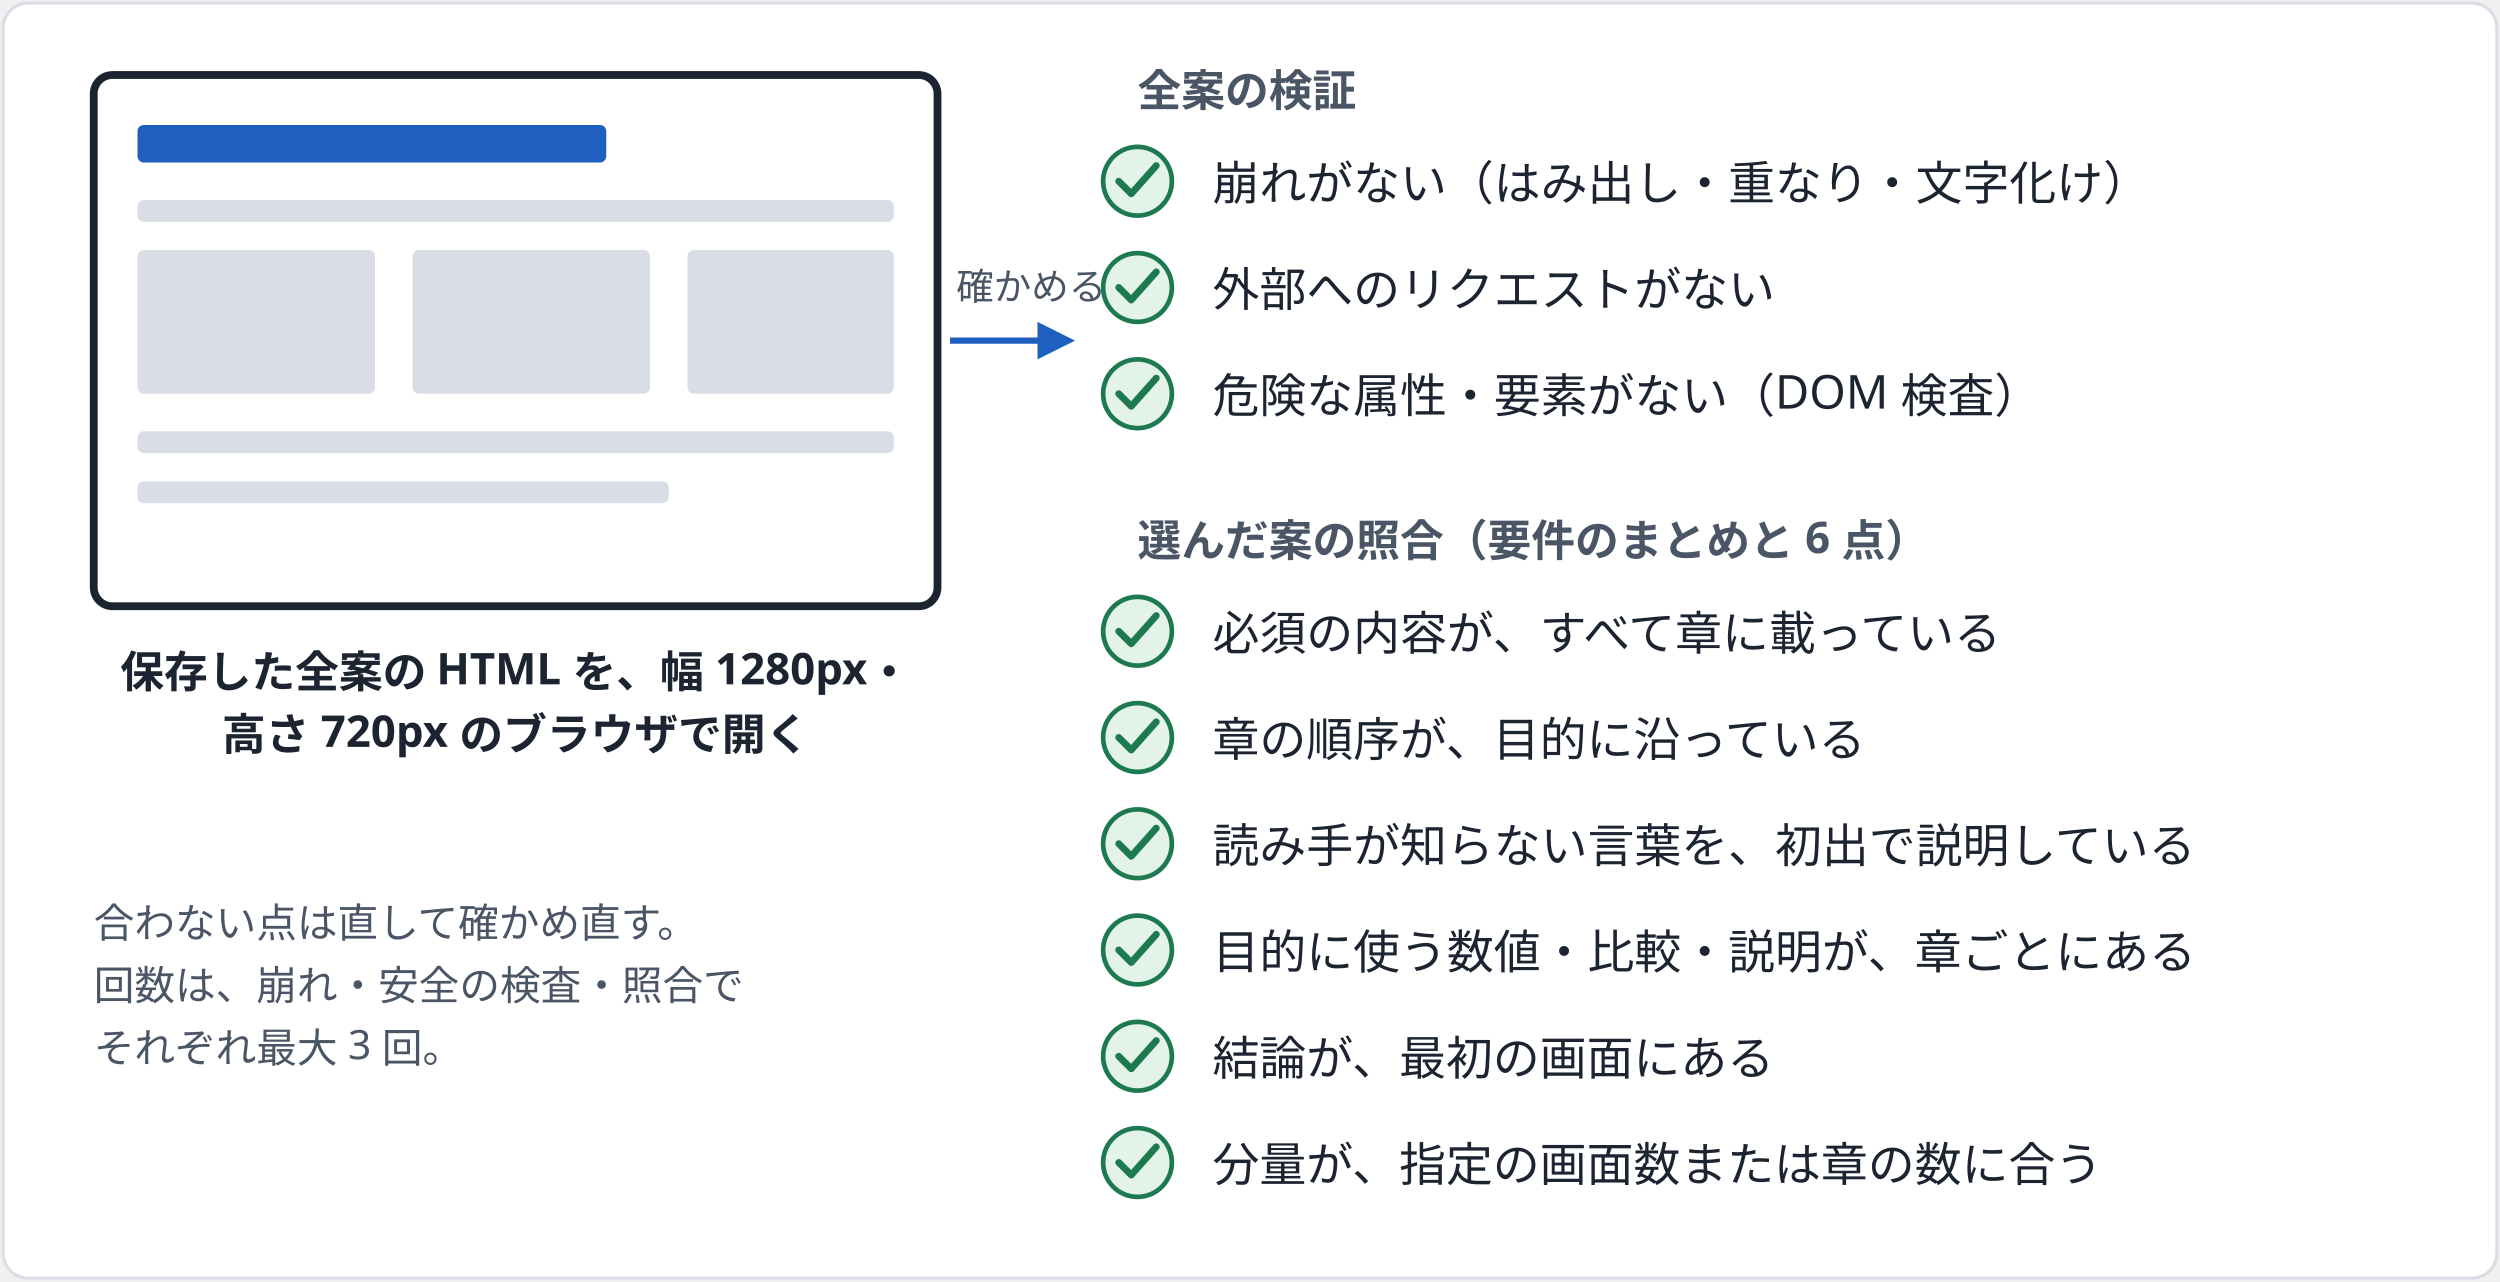
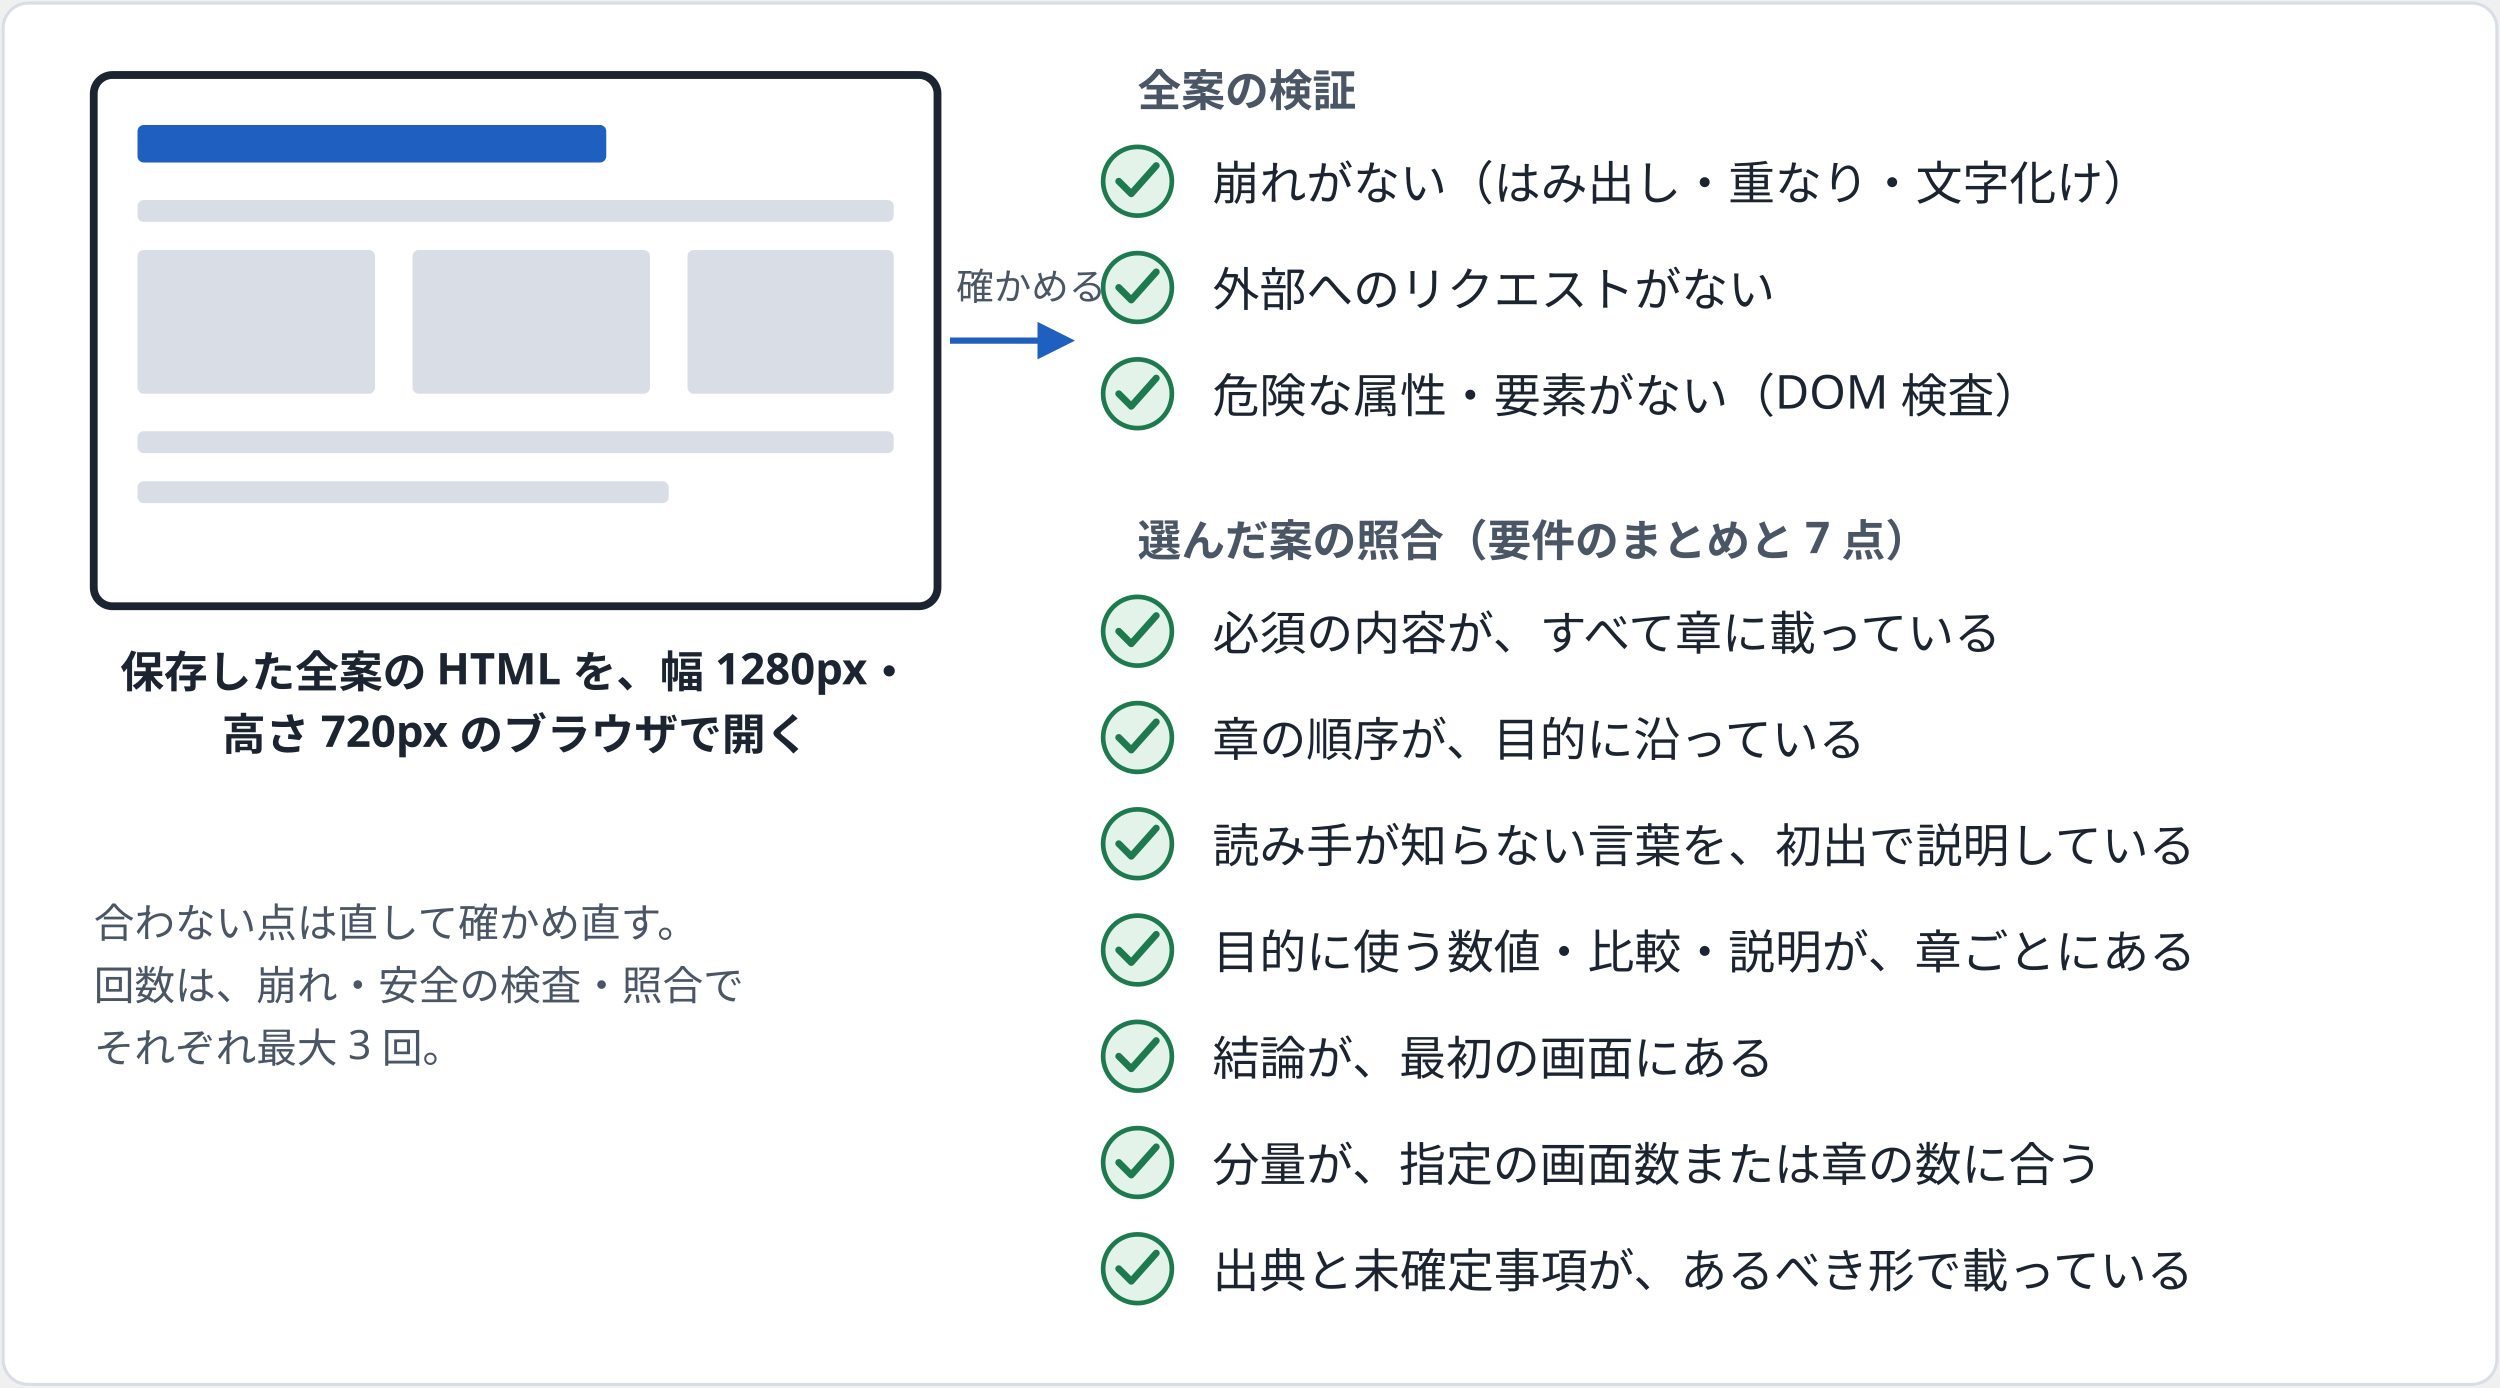
- <svg xmlns="http://www.w3.org/2000/svg" viewBox="0 0 800 410" role="img" aria-labelledby="t d">
+ <svg xmlns="http://www.w3.org/2000/svg" viewBox="0 0 800 444" role="img" aria-labelledby="t d">
  <style>
    text { font-family: "Yu Gothic UI", "Hiragino Sans", "Noto Sans JP", Meiryo, sans-serif; fill: #1b2430; }
    .m { fill: #4a5565; }
    .ck { fill: #e4f3ea; stroke: #1d7a4f; stroke-width: 1.5; }
    .tick { stroke: #1d7a4f; stroke-width: 2.2; fill: none; stroke-linecap: round; stroke-linejoin: round; }
    .ln { stroke: #1f5fbf; stroke-width: 2; fill: none; }
    .ah { fill: #1f5fbf; }
  </style>
-   <rect x="1" y="1" width="798" height="408" rx="8" fill="#ffffff" stroke="#d9dee6" />
+   <rect x="1" y="1" width="798" height="442" rx="8" fill="#ffffff" stroke="#d9dee6" />
  <rect x="30" y="24" width="270" height="170" rx="6" fill="#ffffff" stroke="#1b2430" stroke-width="2.5" />
  <rect x="44" y="40" width="150" height="12" rx="2" fill="#1f5fbf" />
  <rect x="44" y="64" width="242" height="7" rx="2" fill="#d9dee6" />
  <rect x="44" y="80" width="76" height="46" rx="2" fill="#d9dee6" />
  <rect x="132" y="80" width="76" height="46" rx="2" fill="#d9dee6" />
  <rect x="220" y="80" width="66" height="46" rx="2" fill="#d9dee6" />
  <rect x="44" y="138" width="242" height="7" rx="2" fill="#d9dee6" />
  <rect x="44" y="154" width="170" height="7" rx="2" fill="#d9dee6" />
  <text x="165" y="220" text-anchor="middle" font-size="14" font-weight="700">保存した全案の HTML を、幅 1280px・</text>
  <text x="165" y="240" text-anchor="middle" font-size="14" font-weight="700">高さ 720px のブラウザで開く</text>
  <path class="ln" d="M304 109 H334" />
  <polygon class="ah" points="332,103 344,109 332,115" />
  <text x="306" y="96" font-size="12" class="m">確かめる</text>
  <text x="364" y="34" font-size="14" font-weight="700" class="m">全案の検証</text>
  <g font-size="15">
    <circle class="ck" cx="364" cy="58" r="11" />
    <path class="tick" d="M358 58 l4 4 l8 -9" />
    <text x="388" y="64">崩れがない（はみ出し・重なり・文字化け）</text>
    <circle class="ck" cx="364" cy="92" r="11" />
    <path class="tick" d="M358 92 l4 4 l8 -9" />
    <text x="388" y="98">外部へのリクエストがない</text>
    <circle class="ck" cx="364" cy="126" r="11" />
    <path class="tick" d="M358 126 l4 4 l8 -9" />
    <text x="388" y="132">危険な属性・要素がない（DOM 検査）</text>
  </g>
-   <text x="364" y="178" font-size="14" font-weight="700" class="m">選んだ案の照合（要件のまとめと 6 点）</text>
+   <text x="364" y="178" font-size="14" font-weight="700" class="m">選んだ案の照合（要件のまとめと 7 点）</text>
  <g font-size="15">
    <circle class="ck" cx="364" cy="202" r="11" />
    <path class="tick" d="M358 202 l4 4 l8 -9" />
    <text x="388" y="208">必須の内容が、すべて章に載っている</text>
    <circle class="ck" cx="364" cy="236" r="11" />
    <path class="tick" d="M358 236 l4 4 l8 -9" />
    <text x="388" y="242">章の順序が、目的に沿っている</text>
    <circle class="ck" cx="364" cy="270" r="11" />
    <path class="tick" d="M358 270 l4 4 l8 -9" />
    <text x="388" y="276">読み手が知らない言葉を、初出で説明している</text>
    <circle class="ck" cx="364" cy="304" r="11" />
    <path class="tick" d="M358 304 l4 4 l8 -9" />
    <text x="388" y="310">目的に使う数値・比較・説明が、章ごとにある</text>
    <circle class="ck" cx="364" cy="338" r="11" />
    <path class="tick" d="M358 338 l4 4 l8 -9" />
    <text x="388" y="344">結論が、最初の画面にある</text>
    <circle class="ck" cx="364" cy="372" r="11" />
    <path class="tick" d="M358 372 l4 4 l8 -9" />
    <text x="388" y="378">分量が、指定の画面数または章の数に合う</text>
+     <circle class="ck" cx="364" cy="406" r="11" />
+     <path class="tick" d="M358 406 l4 4 l8 -9" />
+     <text x="388" y="412">出典と未確定事項が、あるべき形で載っている</text>
  </g>
  <text x="30" y="300" font-size="13" class="m">合わない点は直して確かめ直す。</text>
  <text x="30" y="320" font-size="13" class="m">回数は、崩れ・安全の検査・照合で</text>
  <text x="30" y="340" font-size="13" class="m">それぞれ最大 3 回。</text>
</svg>
